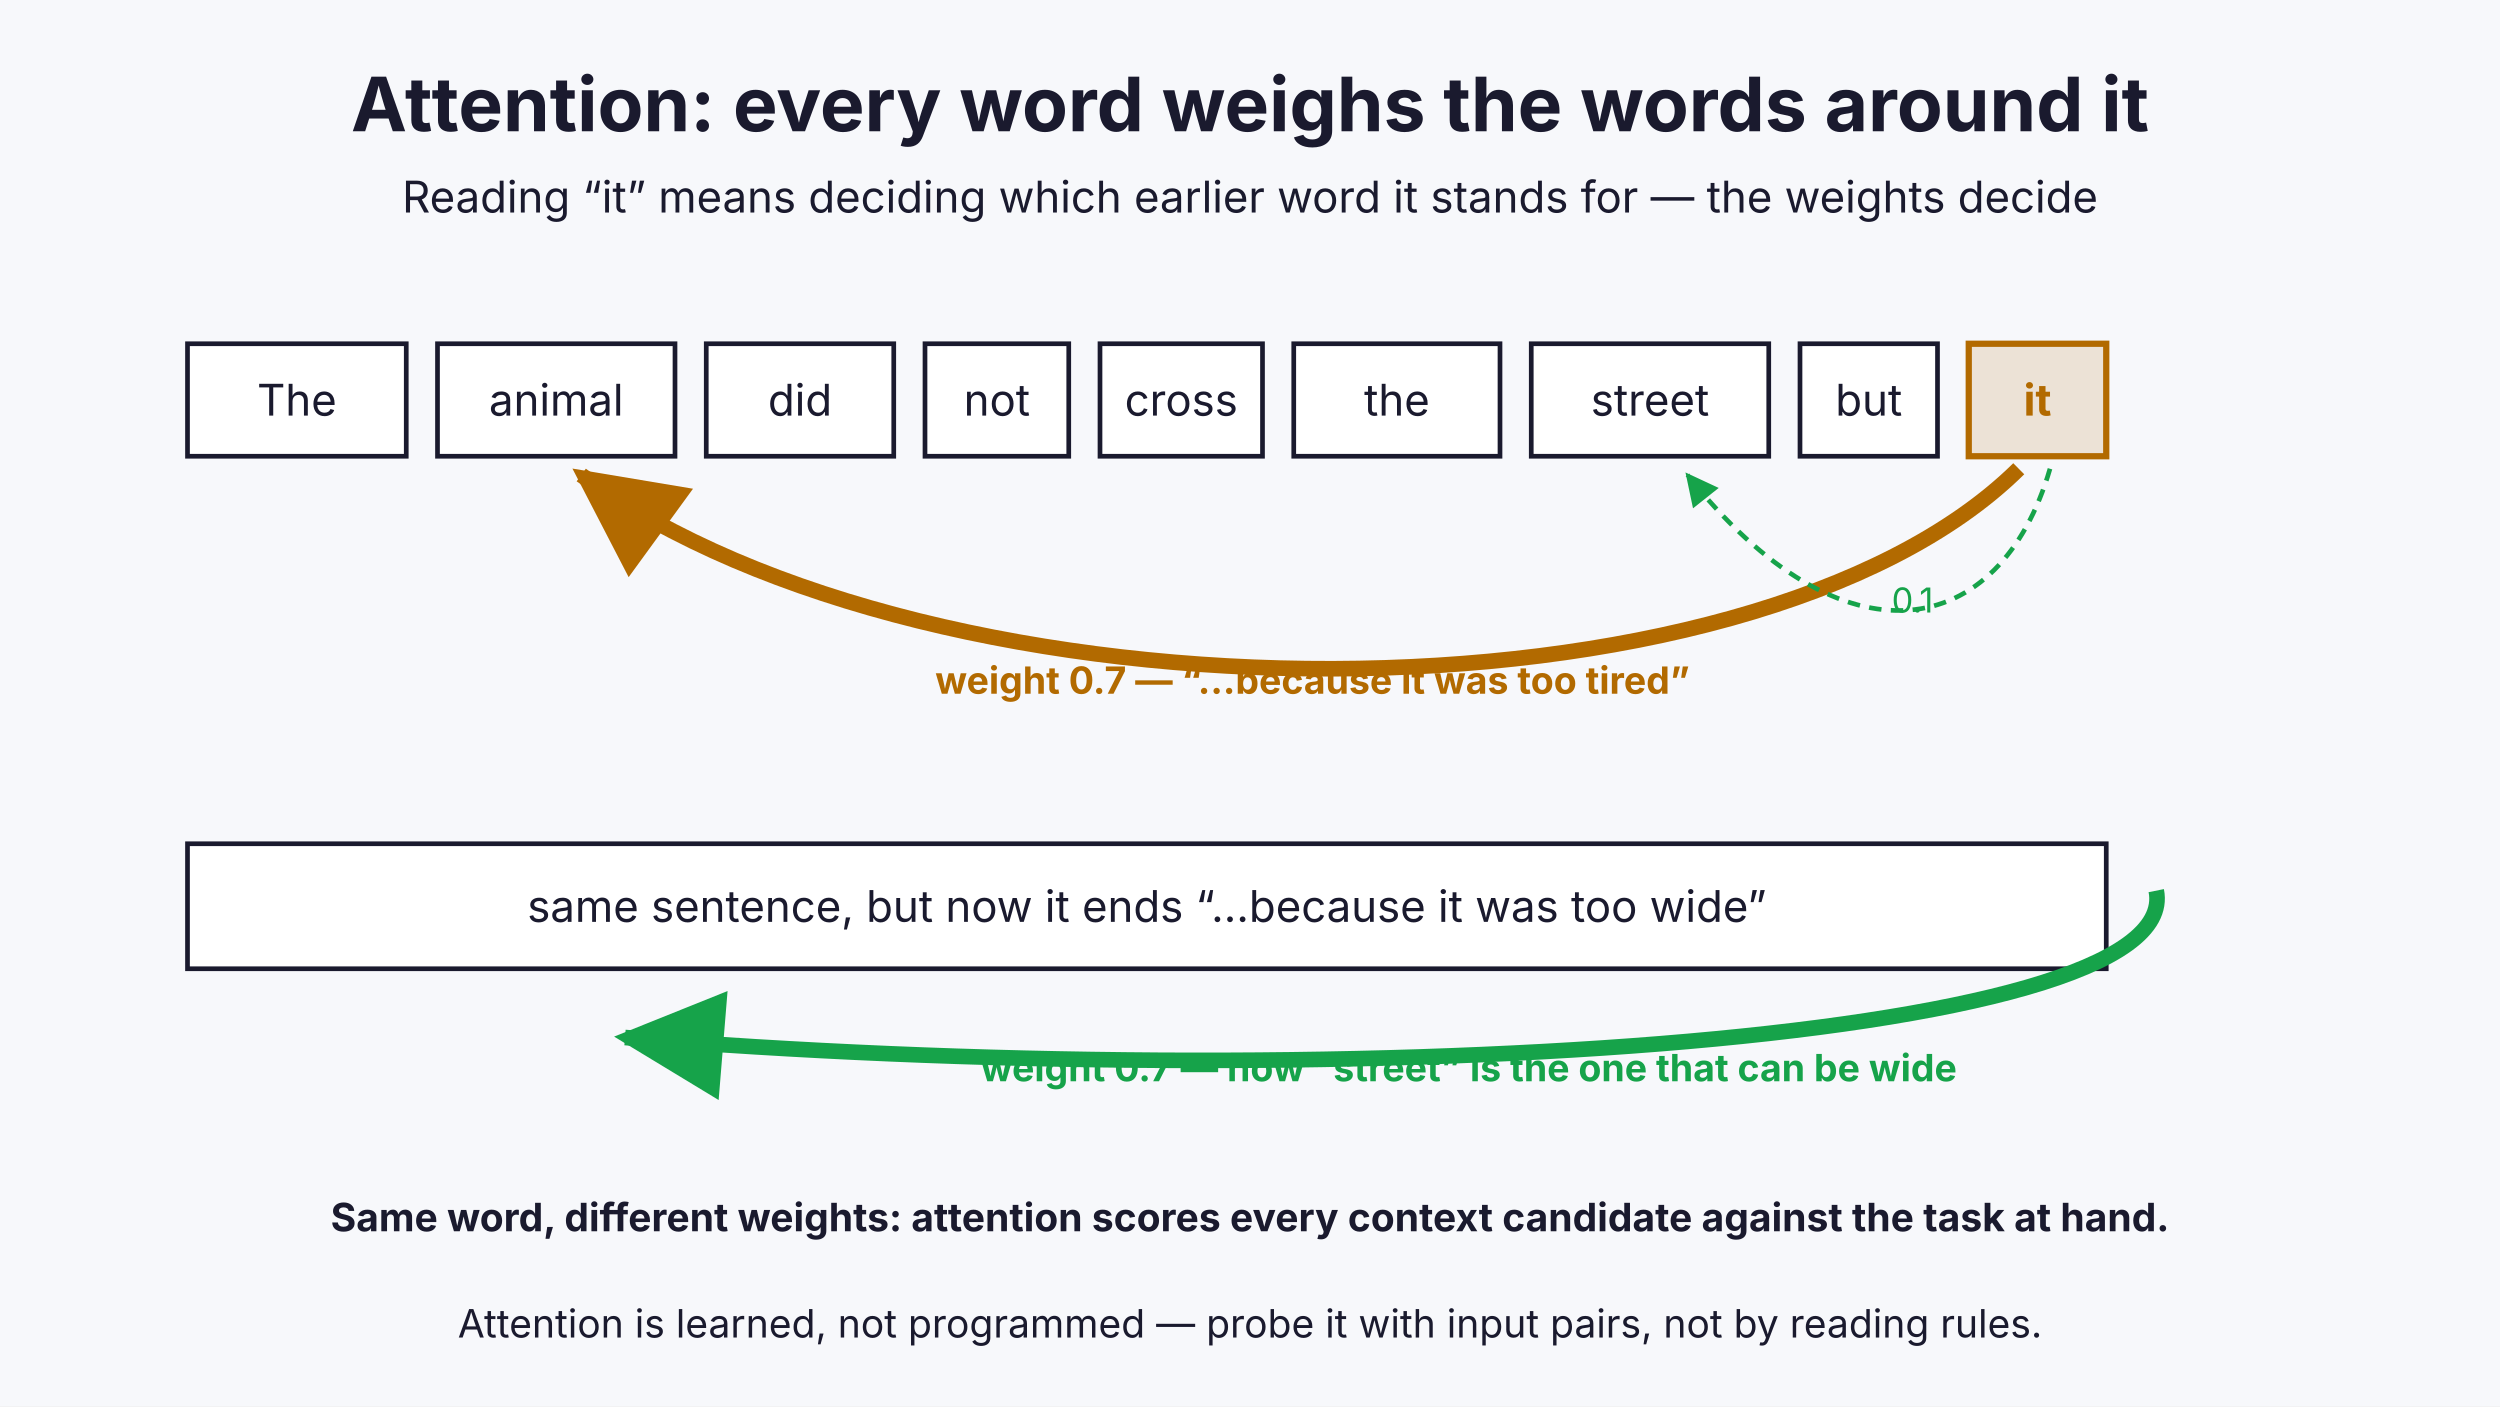
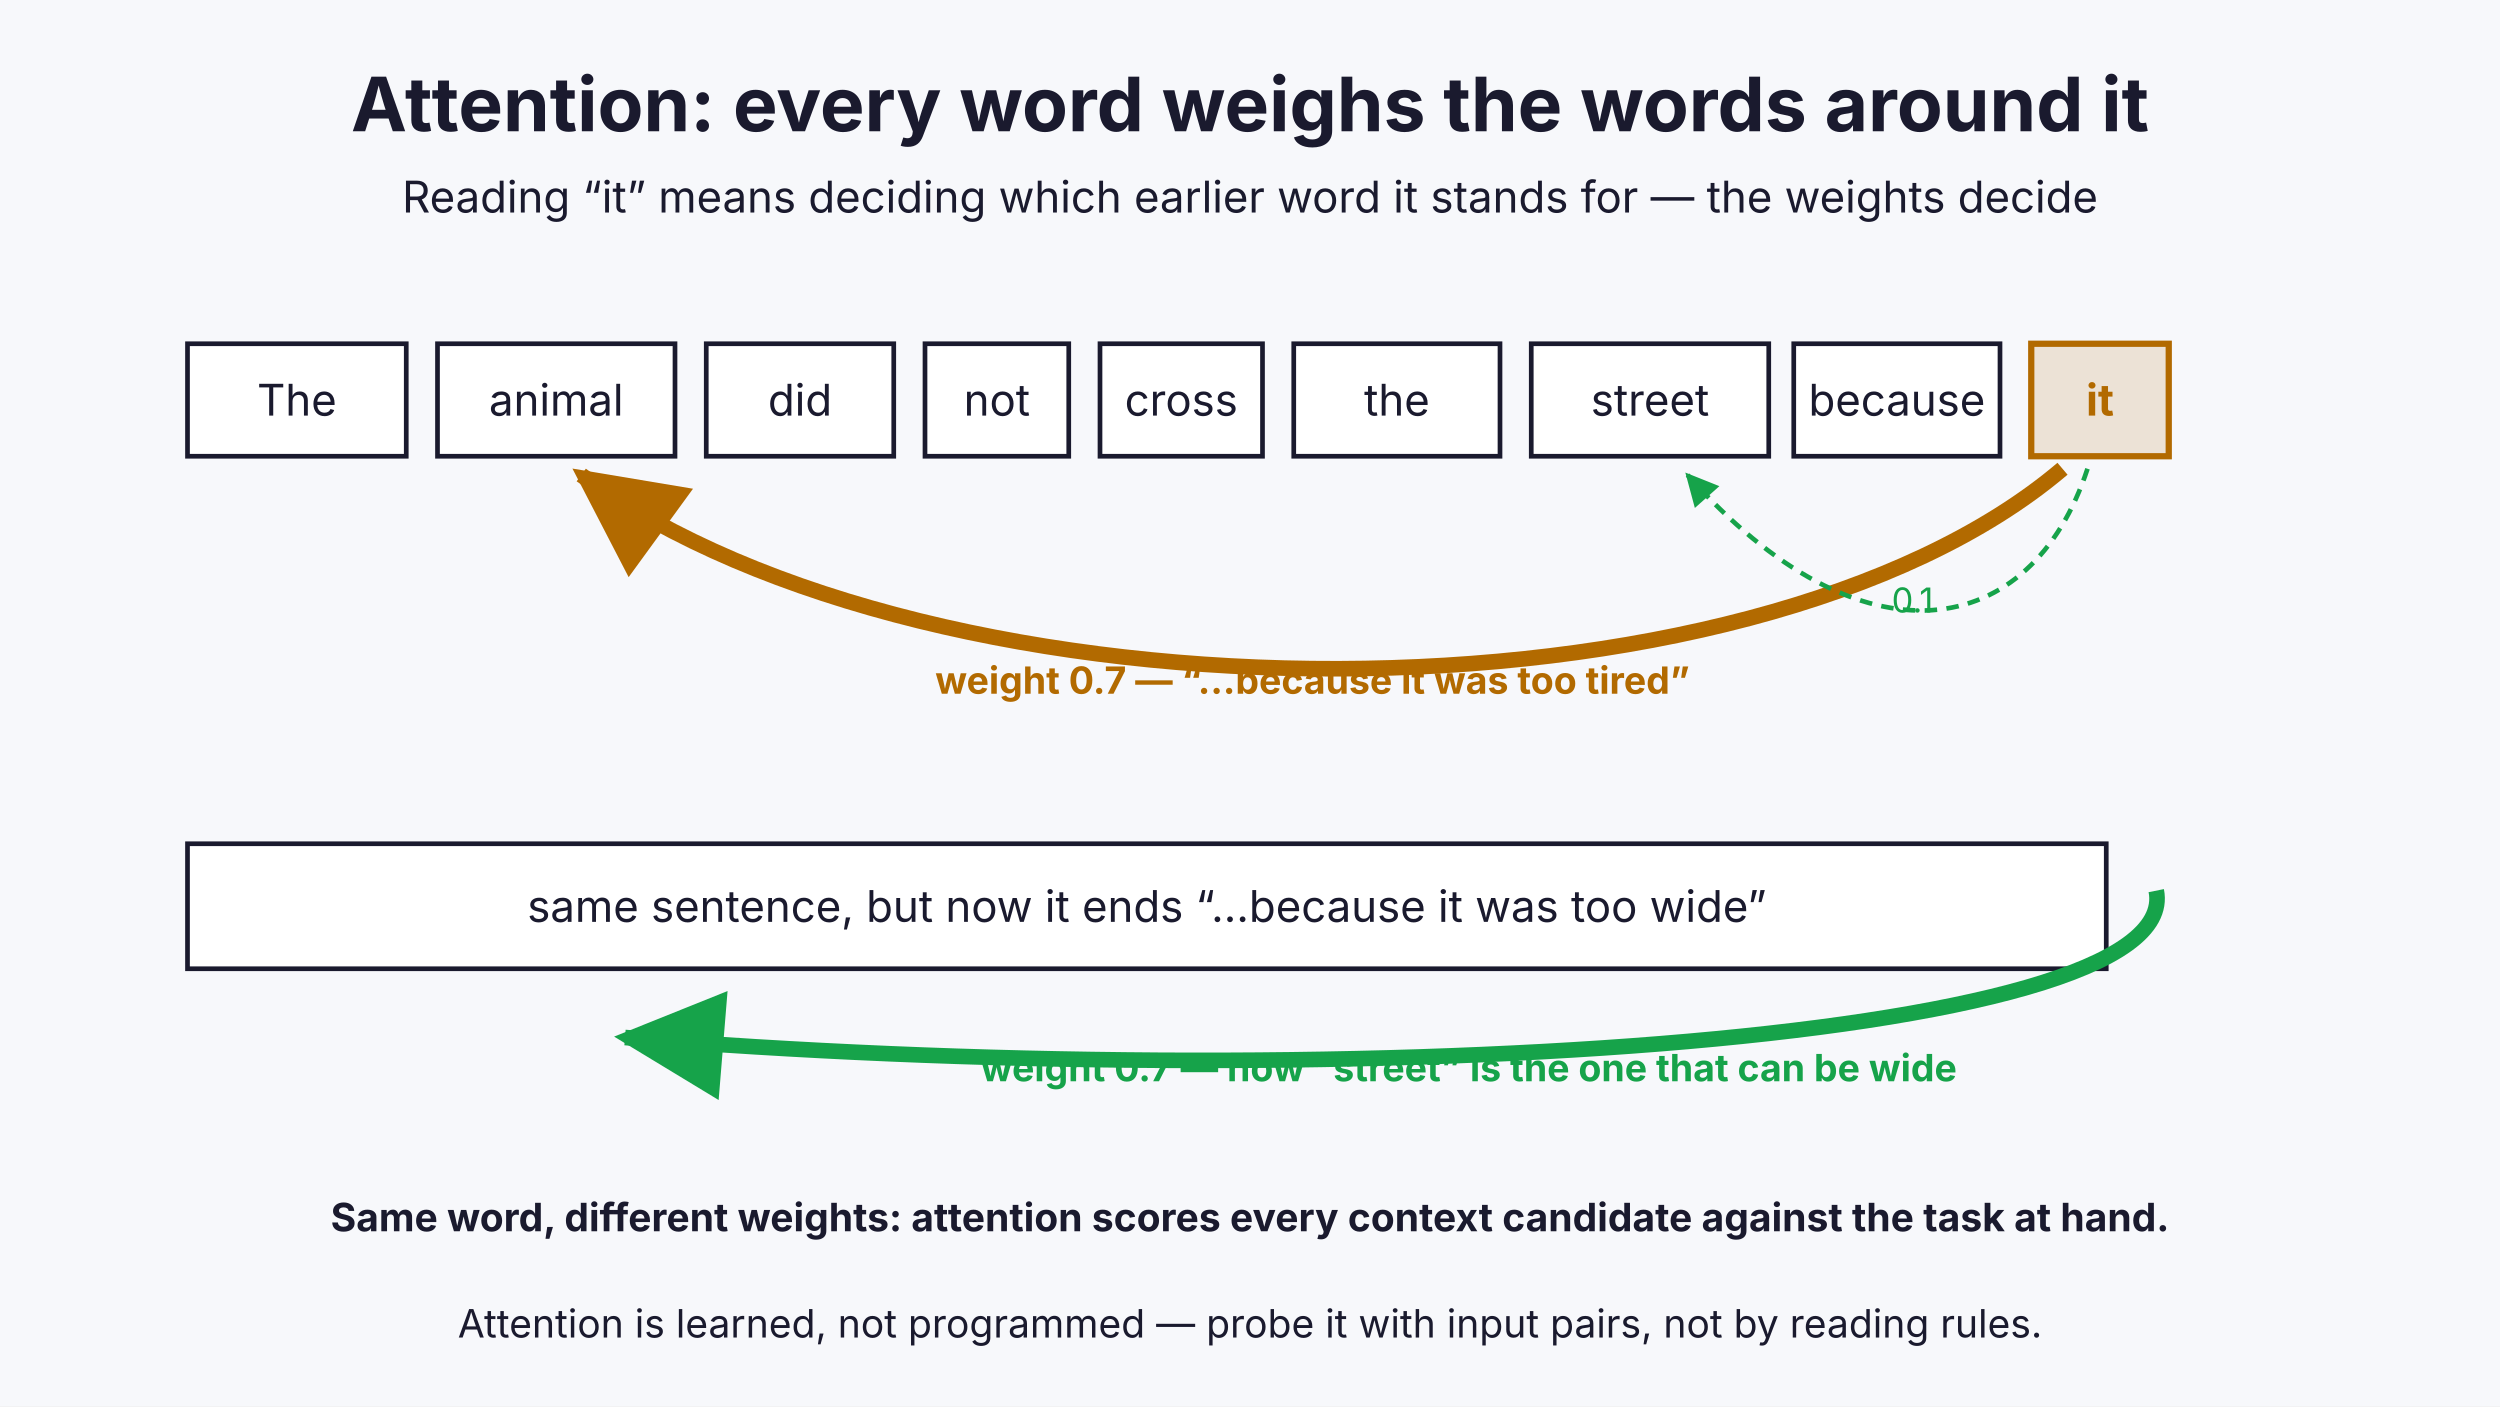
<svg xmlns="http://www.w3.org/2000/svg" viewBox="0 0 800 450" font-family="system-ui, -apple-system, 'Segoe UI', sans-serif">
  <rect width="800" height="450" fill="#f7f8fb" />
  <defs>
    <marker id="arr" viewBox="0 0 10 10" refX="9" refY="5" markerWidth="7" markerHeight="7" orient="auto">
      <path d="M0,0 L10,5 L0,10 z" fill="#b26a00" />
    </marker>
    <marker id="arr2" viewBox="0 0 10 10" refX="9" refY="5" markerWidth="7" markerHeight="7" orient="auto">
      <path d="M0,0 L10,5 L0,10 z" fill="#16a34a" />
    </marker>
  </defs>
  <text x="400" y="42" text-anchor="middle" font-size="24" font-weight="700" fill="#1a1a2e">Attention: every word weighs the words around it</text>
  <text x="400" y="68" text-anchor="middle" font-size="14" fill="#1a1a2e">Reading “it” means deciding which earlier word it stands for — the weights decide</text>
  <g stroke="#1a1a2e" stroke-width="1.5" fill="#ffffff">
    <rect x="60" y="110" width="70" height="36" />
    <rect x="140" y="110" width="76" height="36" />
    <rect x="226" y="110" width="60" height="36" />
    <rect x="296" y="110" width="46" height="36" />
    <rect x="352" y="110" width="52" height="36" />
    <rect x="414" y="110" width="66" height="36" />
    <rect x="490" y="110" width="76" height="36" />
-     <rect x="576" y="110" width="44" height="36" />
+     <rect x="574" y="110" width="66" height="36" />
  </g>
  <g font-size="14" text-anchor="middle" fill="#1a1a2e">
    <text x="95" y="133">The</text>
    <text x="178" y="133">animal</text>
    <text x="256" y="133">did</text>
    <text x="319" y="133">not</text>
    <text x="378" y="133">cross</text>
    <text x="447" y="133">the</text>
    <text x="528" y="133">street</text>
-     <text x="598" y="133">but</text>
+     <text x="607" y="133">because</text>
  </g>
-   <rect x="630" y="110" width="44" height="36" fill="#b26a00" fill-opacity="0.15" stroke="#b26a00" stroke-width="2" />
-   <text x="652" y="133" text-anchor="middle" font-size="14" font-weight="700" fill="#b26a00">it</text>
-   <path d="M 646 150 C 560 235, 300 235, 186 152" fill="none" stroke="#b26a00" stroke-width="5" marker-end="url(#arr)" />
+   <rect x="650" y="110" width="44" height="36" fill="#b26a00" fill-opacity="0.15" stroke="#b26a00" stroke-width="2" />
+   <text x="672" y="133" text-anchor="middle" font-size="14" font-weight="700" fill="#b26a00">it</text>
+   <path d="M 660 150 C 560 235, 300 235, 186 152" fill="none" stroke="#b26a00" stroke-width="5" marker-end="url(#arr)" />
  <text x="420" y="222" text-anchor="middle" font-size="12" font-weight="700" fill="#b26a00">weight 0.7 — “…because it was too tired”</text>
-   <path d="M 656 150 C 640 205, 590 215, 540 152" fill="none" stroke="#16a34a" stroke-width="1.5" stroke-dasharray="4 3" marker-end="url(#arr2)" />
+   <path d="M 668 150 C 650 205, 596 215, 540 152" fill="none" stroke="#16a34a" stroke-width="1.5" stroke-dasharray="4 3" marker-end="url(#arr2)" />
  <text x="612" y="196" text-anchor="middle" font-size="11" fill="#16a34a">0.1</text>
  <rect x="60" y="270" width="614" height="40" fill="#ffffff" stroke="#1a1a2e" stroke-width="1.5" />
  <text x="367" y="295" text-anchor="middle" font-size="14" fill="#1a1a2e">same sentence, but now it ends “…because it was too wide”</text>
  <path d="M 690 285 C 700 335, 420 350, 200 332" fill="none" stroke="#16a34a" stroke-width="5" marker-end="url(#arr2)" />
  <text x="470" y="346" text-anchor="middle" font-size="12" font-weight="700" fill="#16a34a">weight 0.7 — now “street” is the one that can be wide</text>
  <text x="400" y="394" text-anchor="middle" font-size="12.5" font-weight="700" fill="#1a1a2e">Same word, different weights: attention scores every context candidate against the task at hand.</text>
  <text x="400" y="428" text-anchor="middle" font-size="12.5" fill="#1a1a2e">Attention is learned, not programmed — probe it with input pairs, not by reading rules.</text>
</svg>
